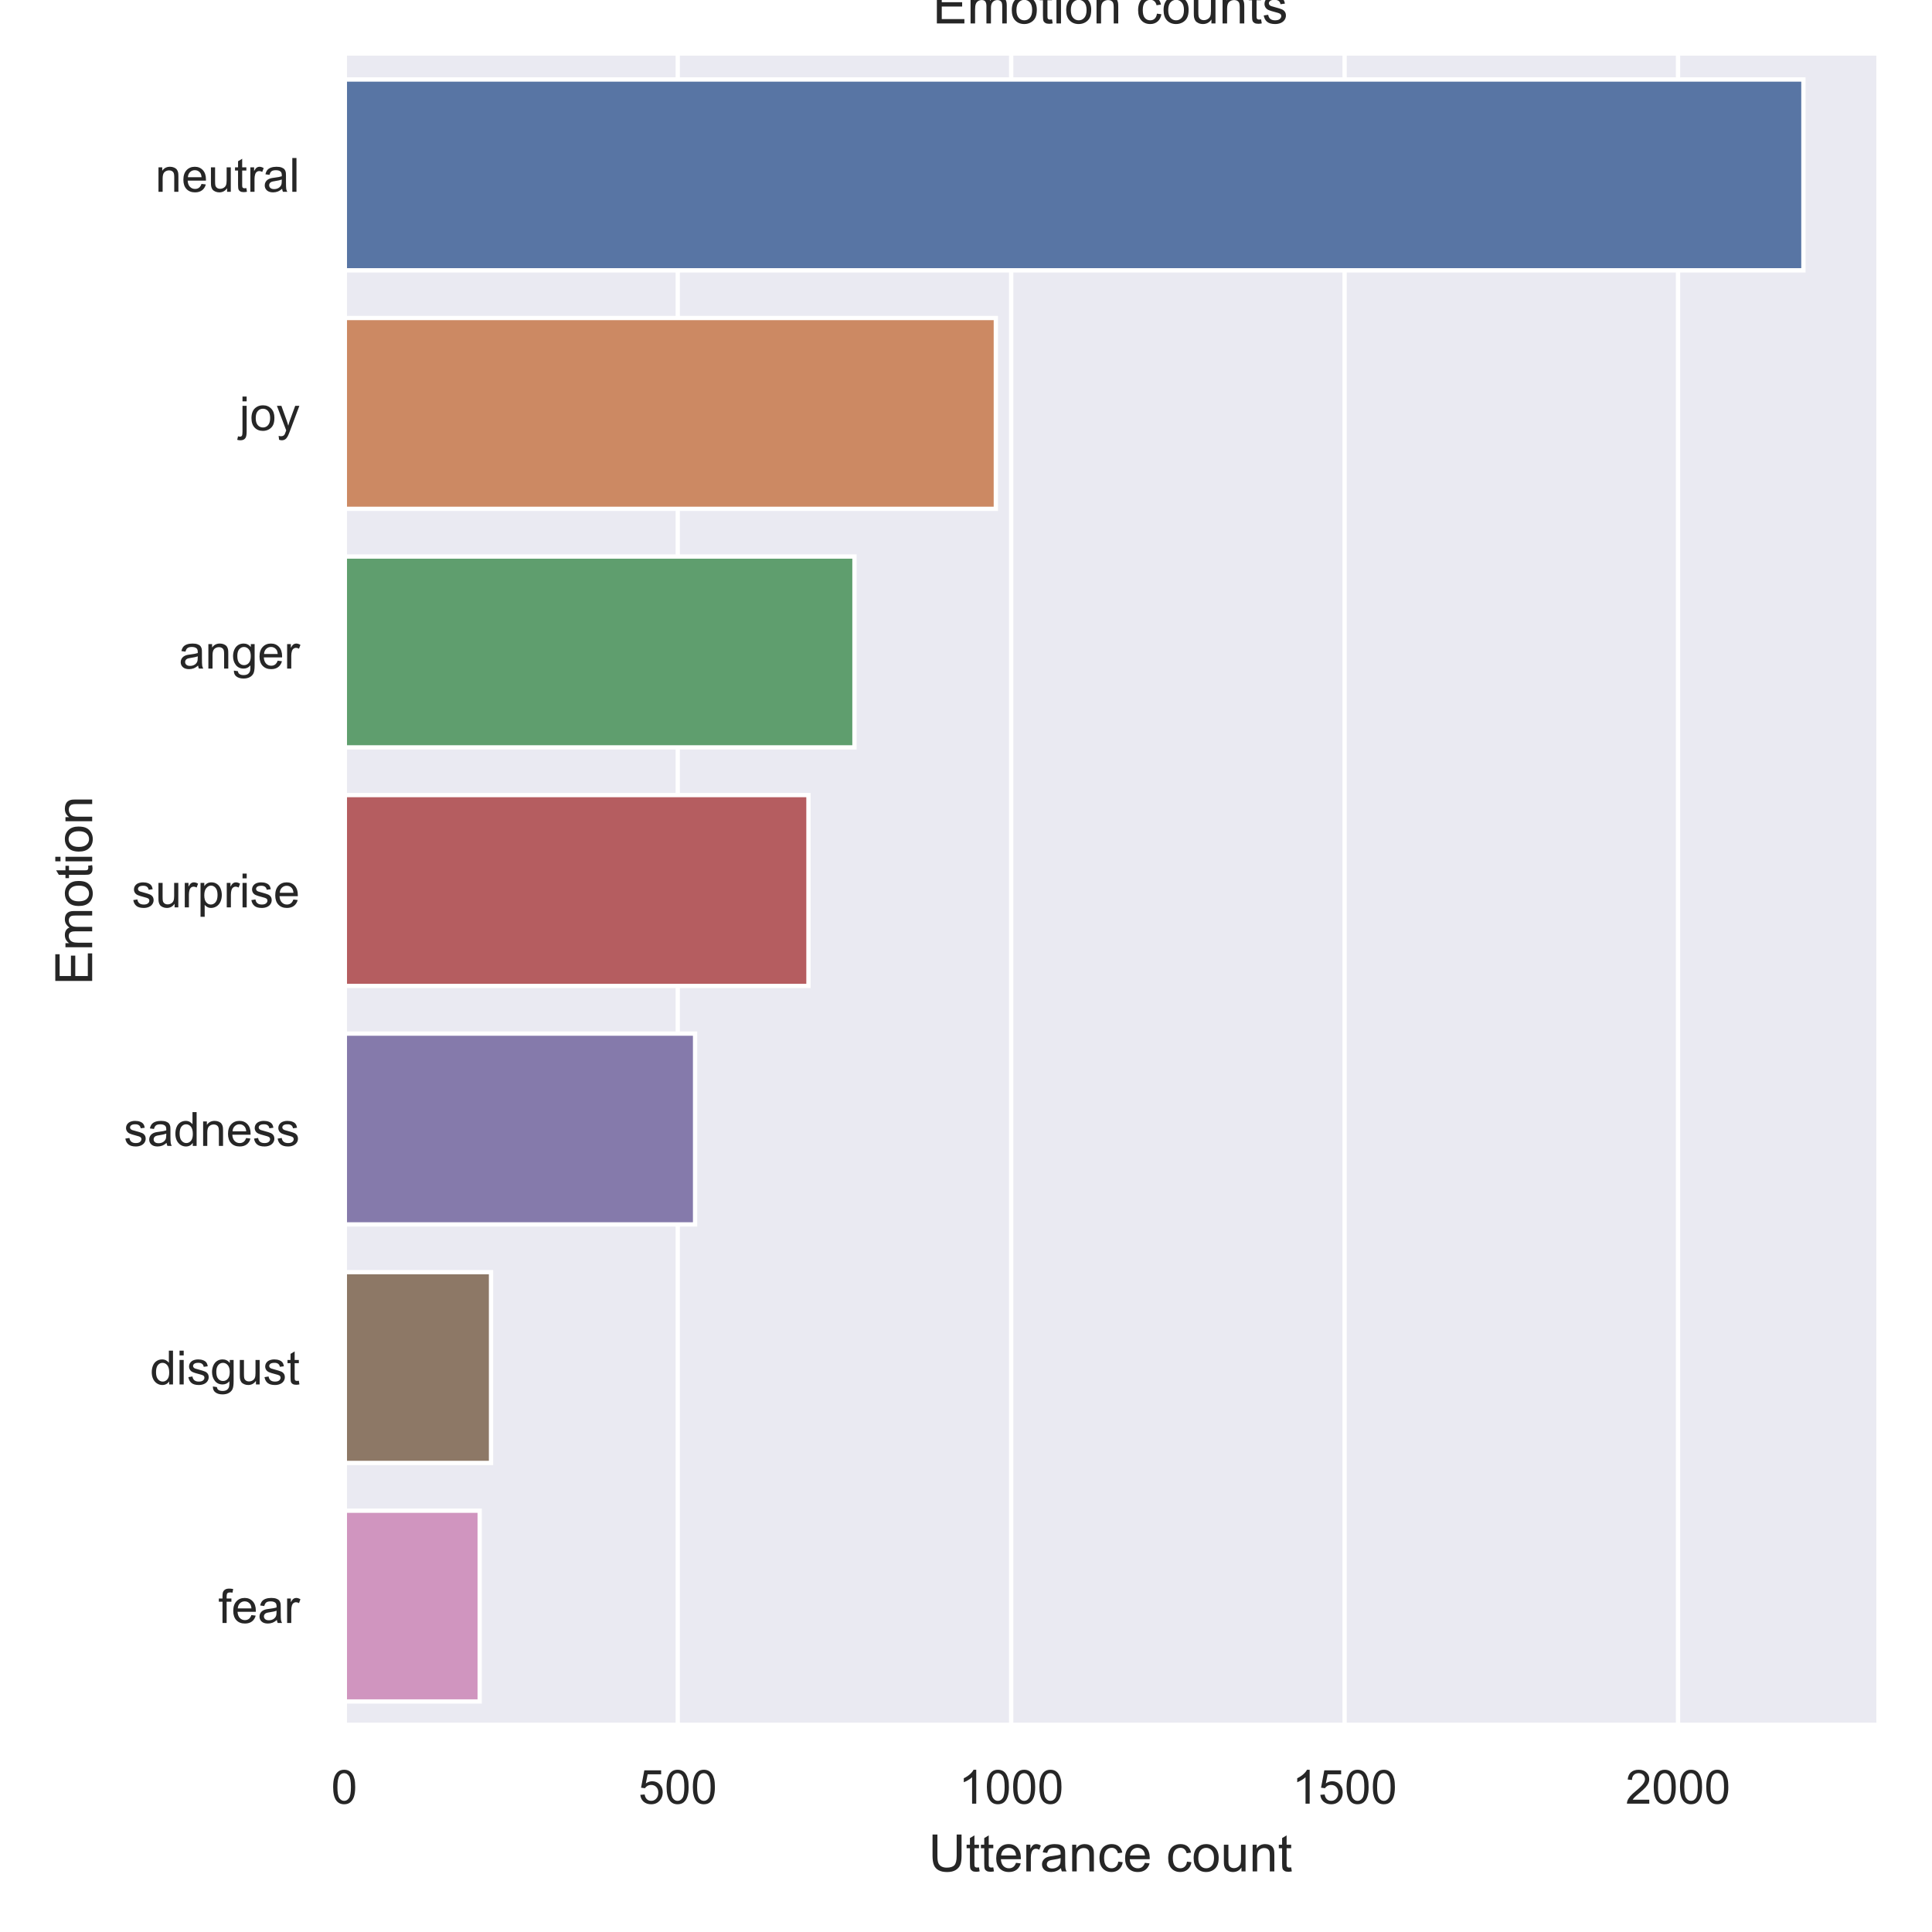
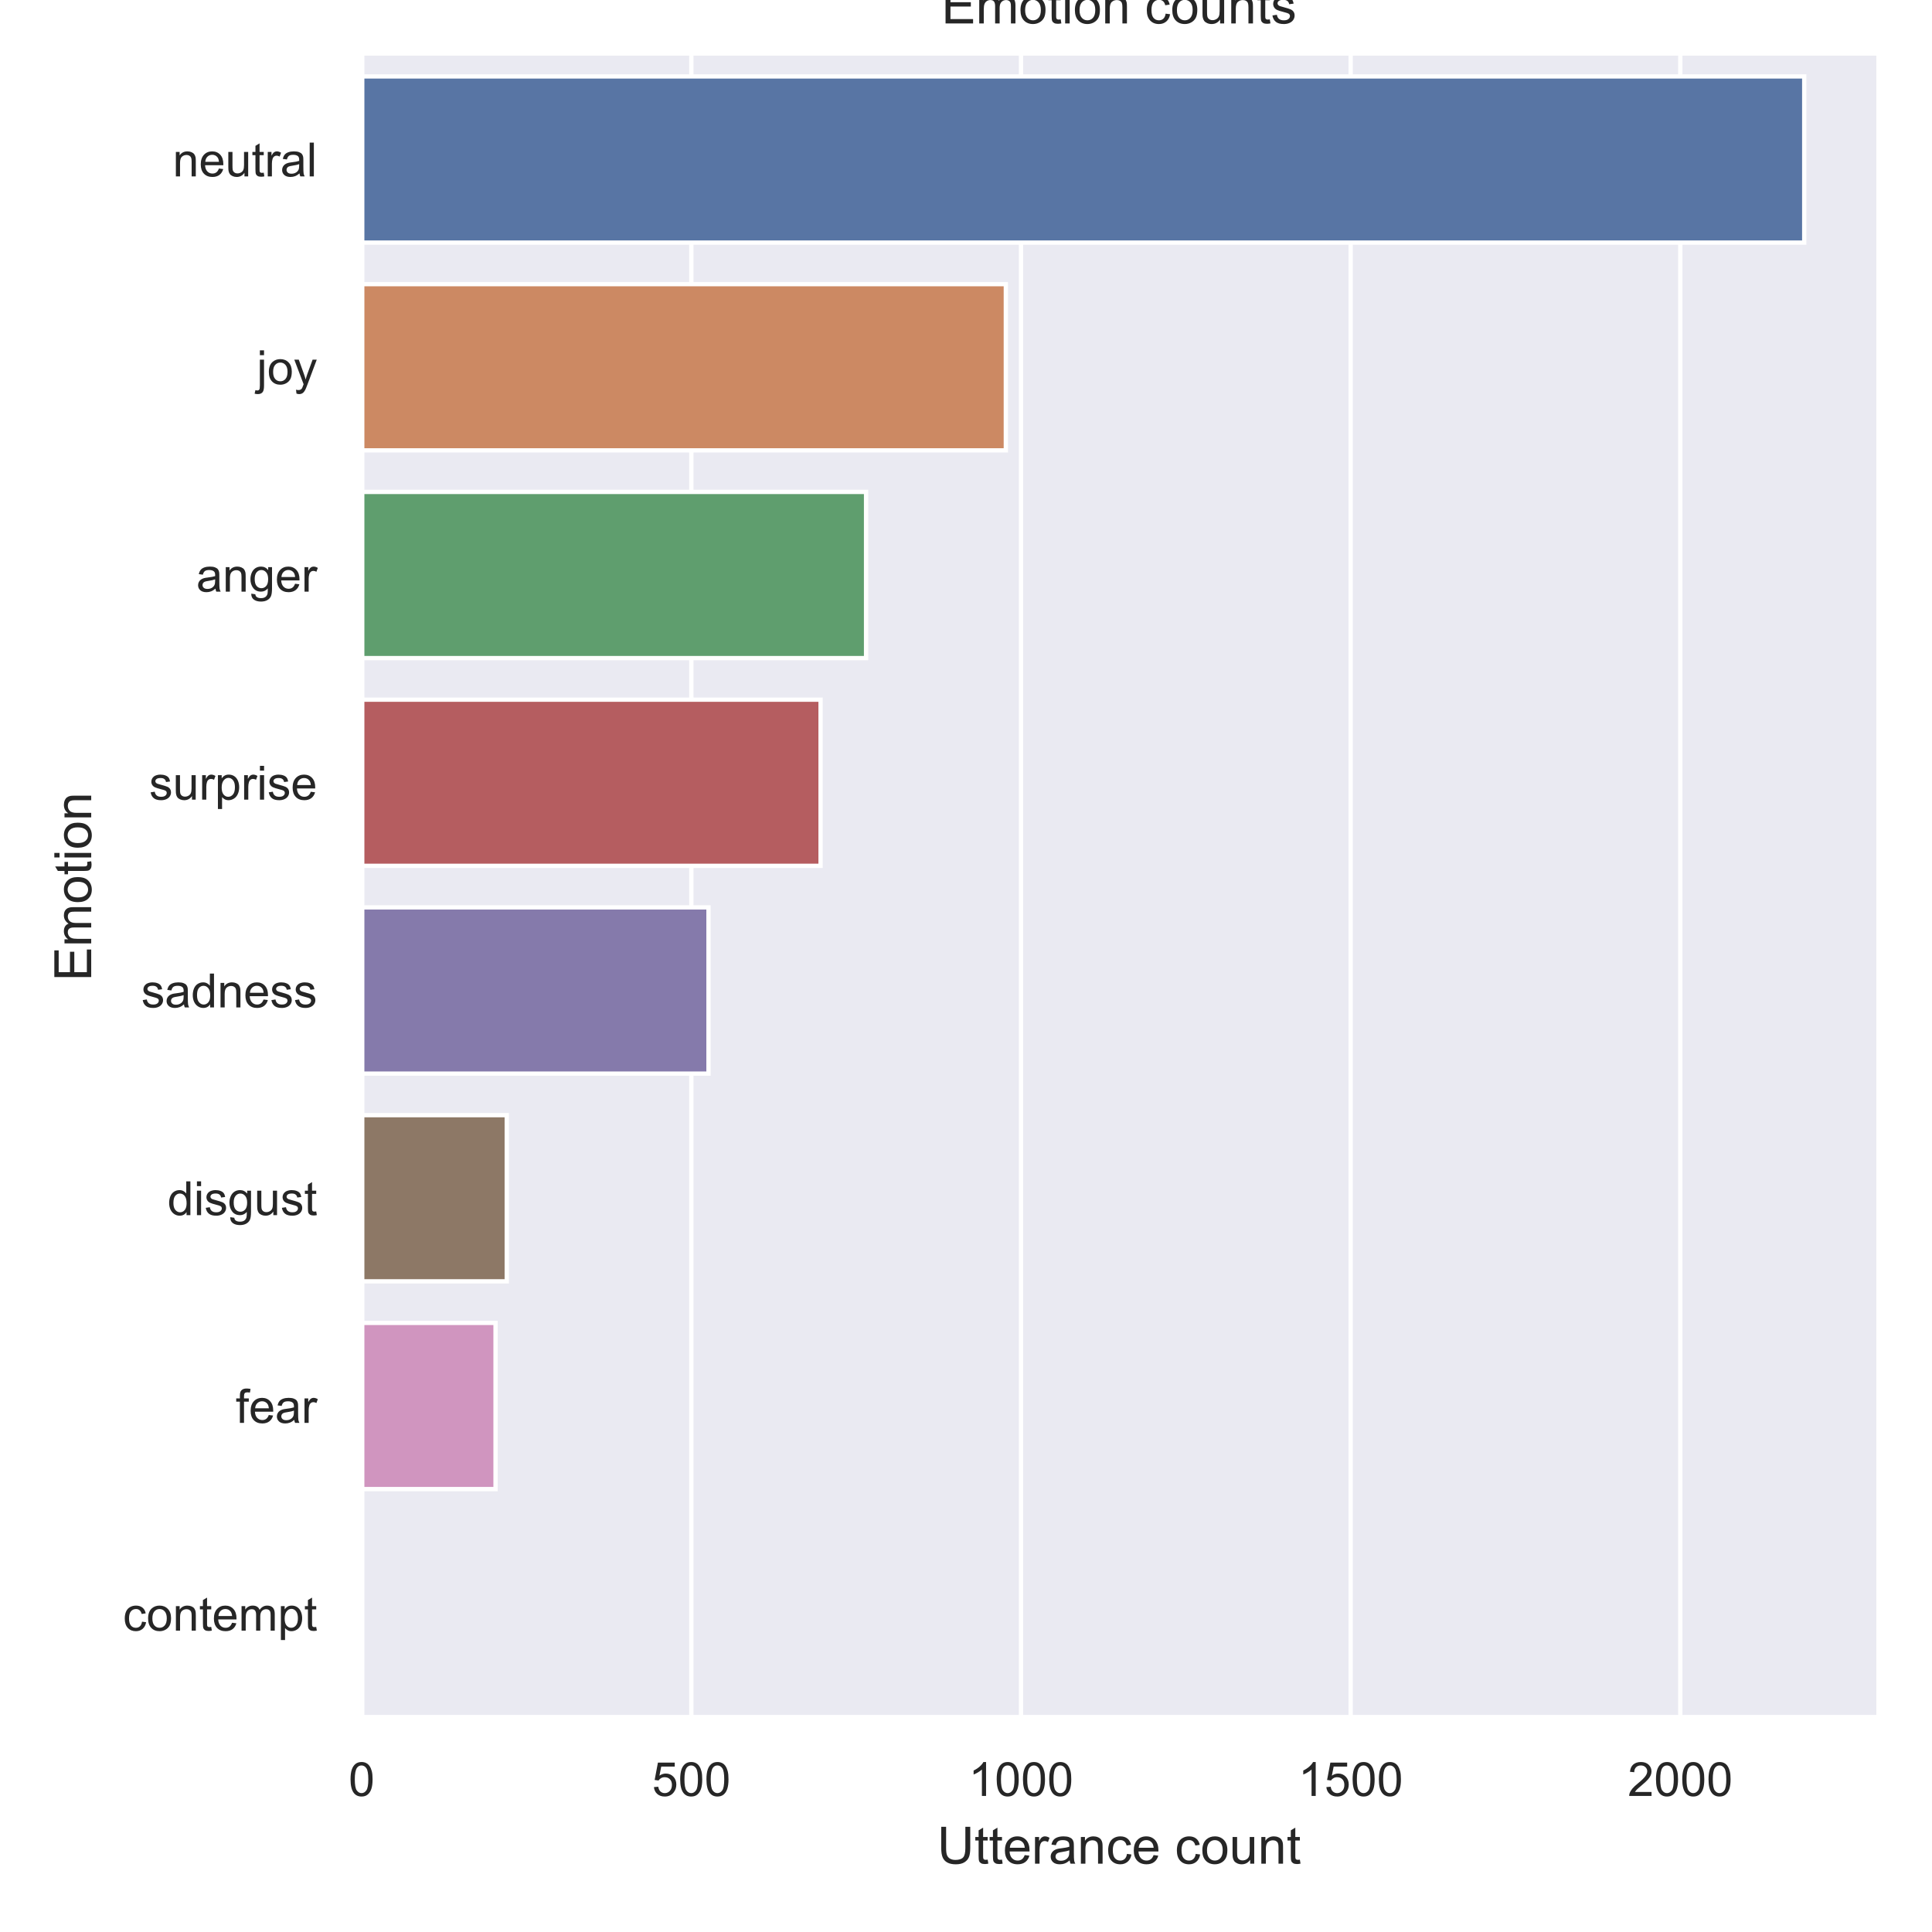
<svg xmlns="http://www.w3.org/2000/svg" xmlns:xlink="http://www.w3.org/1999/xlink" width="360pt" height="360pt" viewBox="0 0 360 360" version="1.1">
  <defs>
    <style type="text/css">*{stroke-linejoin: round; stroke-linecap: butt}</style>
  </defs>
  <g id="figure_1">
    <g id="patch_1">
      <path d="M 0 360  L 360 360  L 360 0  L 0 0  z " style="fill: #ffffff" />
    </g>
    <g id="axes_1">
      <g id="patch_2">
-         <path d="M 64.158 321.492  L 349.632 321.492  L 349.632 10.368  L 64.158 10.368  z " style="fill: #eaeaf2" />
+         <path d="M 67.398 320.052  L 349.632 320.052  L 349.632 10.368  L 67.398 10.368  z " style="fill: #eaeaf2" />
      </g>
      <g id="matplotlib.axis_1">
        <g id="xtick_1">
          <g id="line2d_1">
-             <path d="M 64.158 321.492  L 64.158 10.368  " clip-path="url(#p830f03c364)" style="fill: none; stroke: #ffffff; stroke-width: 0.8; stroke-linecap: round" />
+             <path d="M 67.398 320.052  L 67.398 10.368  " clip-path="url(#p74b99163a5)" style="fill: none; stroke: #ffffff; stroke-width: 0.8; stroke-linecap: round" />
          </g>
          <g id="text_1">
-             <g style="fill: #262626" transform="translate(61.71119 336.0909) scale(0.088 -0.088)">
+             <g style="fill: #262626" transform="translate(64.95119 334.6509) scale(0.088 -0.088)">
              <defs>
                <path id="ArialMT-30" d="M 266 2259  Q 266 3072 433 3567  Q 600 4063 929 4331  Q 1259 4600 1759 4600  Q 2128 4600 2406 4451  Q 2684 4303 2865 4023  Q 3047 3744 3150 3342  Q 3253 2941 3253 2259  Q 3253 1453 3087 958  Q 2922 463 2592 192  Q 2263 -78 1759 -78  Q 1097 -78 719 397  Q 266 969 266 2259  z M 844 2259  Q 844 1131 1108 757  Q 1372 384 1759 384  Q 2147 384 2411 759  Q 2675 1134 2675 2259  Q 2675 3391 2411 3762  Q 2147 4134 1753 4134  Q 1366 4134 1134 3806  Q 844 3388 844 2259  z " transform="scale(0.015625)" />
              </defs>
              <use xlink:href="#ArialMT-30" />
            </g>
          </g>
        </g>
        <g id="xtick_2">
          <g id="line2d_2">
-             <path d="M 126.288 321.492  L 126.288 10.368  " clip-path="url(#p830f03c364)" style="fill: none; stroke: #ffffff; stroke-width: 0.8; stroke-linecap: round" />
+             <path d="M 128.823 320.052  L 128.823 10.368  " clip-path="url(#p74b99163a5)" style="fill: none; stroke: #ffffff; stroke-width: 0.8; stroke-linecap: round" />
          </g>
          <g id="text_2">
-             <g style="fill: #262626" transform="translate(118.9474 336.0909) scale(0.088 -0.088)">
+             <g style="fill: #262626" transform="translate(121.4822 334.6509) scale(0.088 -0.088)">
              <defs>
                <path id="ArialMT-35" d="M 266 1200  L 856 1250  Q 922 819 1161 601  Q 1400 384 1738 384  Q 2144 384 2425 690  Q 2706 997 2706 1503  Q 2706 1984 2436 2262  Q 2166 2541 1728 2541  Q 1456 2541 1237 2417  Q 1019 2294 894 2097  L 366 2166  L 809 4519  L 3088 4519  L 3088 3981  L 1259 3981  L 1013 2750  Q 1425 3038 1878 3038  Q 2478 3038 2890 2622  Q 3303 2206 3303 1553  Q 3303 931 2941 478  Q 2500 -78 1738 -78  Q 1113 -78 717 272  Q 322 622 266 1200  z " transform="scale(0.015625)" />
              </defs>
              <use xlink:href="#ArialMT-35" />
              <use xlink:href="#ArialMT-30" x="55.615" />
              <use xlink:href="#ArialMT-30" x="111.23" />
            </g>
          </g>
        </g>
        <g id="xtick_3">
          <g id="line2d_3">
-             <path d="M 188.418 321.492  L 188.418 10.368  " clip-path="url(#p830f03c364)" style="fill: none; stroke: #ffffff; stroke-width: 0.8; stroke-linecap: round" />
+             <path d="M 190.247 320.052  L 190.247 10.368  " clip-path="url(#p74b99163a5)" style="fill: none; stroke: #ffffff; stroke-width: 0.8; stroke-linecap: round" />
          </g>
          <g id="text_3">
-             <g style="fill: #262626" transform="translate(178.6303 336.0909) scale(0.088 -0.088)">
+             <g style="fill: #262626" transform="translate(180.4601 334.6509) scale(0.088 -0.088)">
              <defs>
                <path id="ArialMT-31" d="M 2384 0  L 1822 0  L 1822 3584  Q 1619 3391 1289 3197  Q 959 3003 697 2906  L 697 3450  Q 1169 3672 1522 3987  Q 1875 4303 2022 4600  L 2384 4600  L 2384 0  z " transform="scale(0.015625)" />
              </defs>
              <use xlink:href="#ArialMT-31" />
              <use xlink:href="#ArialMT-30" x="55.615" />
              <use xlink:href="#ArialMT-30" x="111.23" />
              <use xlink:href="#ArialMT-30" x="166.846" />
            </g>
          </g>
        </g>
        <g id="xtick_4">
          <g id="line2d_4">
-             <path d="M 250.547 321.492  L 250.547 10.368  " clip-path="url(#p830f03c364)" style="fill: none; stroke: #ffffff; stroke-width: 0.8; stroke-linecap: round" />
+             <path d="M 251.672 320.052  L 251.672 10.368  " clip-path="url(#p74b99163a5)" style="fill: none; stroke: #ffffff; stroke-width: 0.8; stroke-linecap: round" />
          </g>
          <g id="text_4">
-             <g style="fill: #262626" transform="translate(240.7601 336.0909) scale(0.088 -0.088)">
+             <g style="fill: #262626" transform="translate(241.8847 334.6509) scale(0.088 -0.088)">
              <use xlink:href="#ArialMT-31" />
              <use xlink:href="#ArialMT-35" x="55.615" />
              <use xlink:href="#ArialMT-30" x="111.23" />
              <use xlink:href="#ArialMT-30" x="166.846" />
            </g>
          </g>
        </g>
        <g id="xtick_5">
          <g id="line2d_5">
-             <path d="M 312.677 321.492  L 312.677 10.368  " clip-path="url(#p830f03c364)" style="fill: none; stroke: #ffffff; stroke-width: 0.8; stroke-linecap: round" />
+             <path d="M 313.097 320.052  L 313.097 10.368  " clip-path="url(#p74b99163a5)" style="fill: none; stroke: #ffffff; stroke-width: 0.8; stroke-linecap: round" />
          </g>
          <g id="text_5">
-             <g style="fill: #262626" transform="translate(302.8899 336.0909) scale(0.088 -0.088)">
+             <g style="fill: #262626" transform="translate(303.3094 334.6509) scale(0.088 -0.088)">
              <defs>
                <path id="ArialMT-32" d="M 3222 541  L 3222 0  L 194 0  Q 188 203 259 391  Q 375 700 629 1000  Q 884 1300 1366 1694  Q 2113 2306 2375 2664  Q 2638 3022 2638 3341  Q 2638 3675 2398 3904  Q 2159 4134 1775 4134  Q 1369 4134 1125 3890  Q 881 3647 878 3216  L 300 3275  Q 359 3922 746 4261  Q 1134 4600 1788 4600  Q 2447 4600 2831 4234  Q 3216 3869 3216 3328  Q 3216 3053 3103 2787  Q 2991 2522 2730 2228  Q 2469 1934 1863 1422  Q 1356 997 1212 845  Q 1069 694 975 541  L 3222 541  z " transform="scale(0.015625)" />
              </defs>
              <use xlink:href="#ArialMT-32" />
              <use xlink:href="#ArialMT-30" x="55.615" />
              <use xlink:href="#ArialMT-30" x="111.23" />
              <use xlink:href="#ArialMT-30" x="166.846" />
            </g>
          </g>
        </g>
        <g id="text_6">
-           <g style="fill: #262626" transform="translate(173.0115 348.7114) scale(0.096 -0.096)">
+           <g style="fill: #262626" transform="translate(174.6315 347.2714) scale(0.096 -0.096)">
            <defs>
              <path id="ArialMT-55" d="M 3500 4581  L 4106 4581  L 4106 1934  Q 4106 1244 3950 837  Q 3794 431 3386 176  Q 2978 -78 2316 -78  Q 1672 -78 1262 144  Q 853 366 678 786  Q 503 1206 503 1934  L 503 4581  L 1109 4581  L 1109 1938  Q 1109 1341 1220 1058  Q 1331 775 1601 622  Q 1872 469 2263 469  Q 2931 469 3215 772  Q 3500 1075 3500 1938  L 3500 4581  z " transform="scale(0.015625)" />
              <path id="ArialMT-74" d="M 1650 503  L 1731 6  Q 1494 -44 1306 -44  Q 1000 -44 831 53  Q 663 150 594 308  Q 525 466 525 972  L 525 2881  L 113 2881  L 113 3319  L 525 3319  L 525 4141  L 1084 4478  L 1084 3319  L 1650 3319  L 1650 2881  L 1084 2881  L 1084 941  Q 1084 700 1114 631  Q 1144 563 1211 522  Q 1278 481 1403 481  Q 1497 481 1650 503  z " transform="scale(0.015625)" />
              <path id="ArialMT-65" d="M 2694 1069  L 3275 997  Q 3138 488 2766 206  Q 2394 -75 1816 -75  Q 1088 -75 661 373  Q 234 822 234 1631  Q 234 2469 665 2931  Q 1097 3394 1784 3394  Q 2450 3394 2872 2941  Q 3294 2488 3294 1666  Q 3294 1616 3291 1516  L 816 1516  Q 847 969 1125 678  Q 1403 388 1819 388  Q 2128 388 2347 550  Q 2566 713 2694 1069  z M 847 1978  L 2700 1978  Q 2663 2397 2488 2606  Q 2219 2931 1791 2931  Q 1403 2931 1139 2672  Q 875 2413 847 1978  z " transform="scale(0.015625)" />
              <path id="ArialMT-72" d="M 416 0  L 416 3319  L 922 3319  L 922 2816  Q 1116 3169 1280 3281  Q 1444 3394 1641 3394  Q 1925 3394 2219 3213  L 2025 2691  Q 1819 2813 1613 2813  Q 1428 2813 1281 2702  Q 1134 2591 1072 2394  Q 978 2094 978 1738  L 978 0  L 416 0  z " transform="scale(0.015625)" />
              <path id="ArialMT-61" d="M 2588 409  Q 2275 144 1986 34  Q 1697 -75 1366 -75  Q 819 -75 525 192  Q 231 459 231 875  Q 231 1119 342 1320  Q 453 1522 633 1644  Q 813 1766 1038 1828  Q 1203 1872 1538 1913  Q 2219 1994 2541 2106  Q 2544 2222 2544 2253  Q 2544 2597 2384 2738  Q 2169 2928 1744 2928  Q 1347 2928 1158 2789  Q 969 2650 878 2297  L 328 2372  Q 403 2725 575 2942  Q 747 3159 1072 3276  Q 1397 3394 1825 3394  Q 2250 3394 2515 3294  Q 2781 3194 2906 3042  Q 3031 2891 3081 2659  Q 3109 2516 3109 2141  L 3109 1391  Q 3109 606 3145 398  Q 3181 191 3288 0  L 2700 0  Q 2613 175 2588 409  z M 2541 1666  Q 2234 1541 1622 1453  Q 1275 1403 1131 1340  Q 988 1278 909 1158  Q 831 1038 831 891  Q 831 666 1001 516  Q 1172 366 1500 366  Q 1825 366 2078 508  Q 2331 650 2450 897  Q 2541 1088 2541 1459  L 2541 1666  z " transform="scale(0.015625)" />
              <path id="ArialMT-6e" d="M 422 0  L 422 3319  L 928 3319  L 928 2847  Q 1294 3394 1984 3394  Q 2284 3394 2536 3286  Q 2788 3178 2913 3003  Q 3038 2828 3088 2588  Q 3119 2431 3119 2041  L 3119 0  L 2556 0  L 2556 2019  Q 2556 2363 2490 2533  Q 2425 2703 2258 2804  Q 2091 2906 1866 2906  Q 1506 2906 1245 2678  Q 984 2450 984 1813  L 984 0  L 422 0  z " transform="scale(0.015625)" />
              <path id="ArialMT-63" d="M 2588 1216  L 3141 1144  Q 3050 572 2676 248  Q 2303 -75 1759 -75  Q 1078 -75 664 370  Q 250 816 250 1647  Q 250 2184 428 2587  Q 606 2991 970 3192  Q 1334 3394 1763 3394  Q 2303 3394 2647 3120  Q 2991 2847 3088 2344  L 2541 2259  Q 2463 2594 2264 2762  Q 2066 2931 1784 2931  Q 1359 2931 1093 2626  Q 828 2322 828 1663  Q 828 994 1084 691  Q 1341 388 1753 388  Q 2084 388 2306 591  Q 2528 794 2588 1216  z " transform="scale(0.015625)" />
              <path id="ArialMT-20" transform="scale(0.015625)" />
              <path id="ArialMT-6f" d="M 213 1659  Q 213 2581 725 3025  Q 1153 3394 1769 3394  Q 2453 3394 2887 2945  Q 3322 2497 3322 1706  Q 3322 1066 3130 698  Q 2938 331 2570 128  Q 2203 -75 1769 -75  Q 1072 -75 642 372  Q 213 819 213 1659  z M 791 1659  Q 791 1022 1069 705  Q 1347 388 1769 388  Q 2188 388 2466 706  Q 2744 1025 2744 1678  Q 2744 2294 2464 2611  Q 2184 2928 1769 2928  Q 1347 2928 1069 2612  Q 791 2297 791 1659  z " transform="scale(0.015625)" />
              <path id="ArialMT-75" d="M 2597 0  L 2597 488  Q 2209 -75 1544 -75  Q 1250 -75 995 37  Q 741 150 617 320  Q 494 491 444 738  Q 409 903 409 1263  L 409 3319  L 972 3319  L 972 1478  Q 972 1038 1006 884  Q 1059 663 1231 536  Q 1403 409 1656 409  Q 1909 409 2131 539  Q 2353 669 2445 892  Q 2538 1116 2538 1541  L 2538 3319  L 3100 3319  L 3100 0  L 2597 0  z " transform="scale(0.015625)" />
            </defs>
            <use xlink:href="#ArialMT-55" />
            <use xlink:href="#ArialMT-74" x="72.217" />
            <use xlink:href="#ArialMT-74" x="100" />
            <use xlink:href="#ArialMT-65" x="127.783" />
            <use xlink:href="#ArialMT-72" x="183.398" />
            <use xlink:href="#ArialMT-61" x="216.699" />
            <use xlink:href="#ArialMT-6e" x="272.314" />
            <use xlink:href="#ArialMT-63" x="327.93" />
            <use xlink:href="#ArialMT-65" x="377.93" />
            <use xlink:href="#ArialMT-20" x="433.545" />
            <use xlink:href="#ArialMT-63" x="461.328" />
            <use xlink:href="#ArialMT-6f" x="511.328" />
            <use xlink:href="#ArialMT-75" x="566.943" />
            <use xlink:href="#ArialMT-6e" x="622.559" />
            <use xlink:href="#ArialMT-74" x="678.174" />
          </g>
        </g>
      </g>
      <g id="matplotlib.axis_2">
        <g id="ytick_1">
          <g id="text_7">
-             <g style="fill: #262626" transform="translate(28.95338 35.74058) scale(0.088 -0.088)">
+             <g style="fill: #262626" transform="translate(32.19338 32.87269) scale(0.088 -0.088)">
              <defs>
                <path id="ArialMT-6c" d="M 409 0  L 409 4581  L 972 4581  L 972 0  L 409 0  z " transform="scale(0.015625)" />
              </defs>
              <use xlink:href="#ArialMT-6e" />
              <use xlink:href="#ArialMT-65" x="55.615" />
              <use xlink:href="#ArialMT-75" x="111.23" />
              <use xlink:href="#ArialMT-74" x="166.846" />
              <use xlink:href="#ArialMT-72" x="194.629" />
              <use xlink:href="#ArialMT-61" x="227.93" />
              <use xlink:href="#ArialMT-6c" x="283.545" />
            </g>
          </g>
        </g>
        <g id="ytick_2">
          <g id="text_8">
-             <g style="fill: #262626" transform="translate(44.60912 80.18687) scale(0.088 -0.088)">
+             <g style="fill: #262626" transform="translate(47.84913 71.58319) scale(0.088 -0.088)">
              <defs>
                <path id="ArialMT-6a" d="M 419 3928  L 419 4581  L 981 4581  L 981 3928  L 419 3928  z M -294 -1288  L -188 -809  Q -19 -853 78 -853  Q 250 -853 334 -739  Q 419 -625 419 -169  L 419 3319  L 981 3319  L 981 -181  Q 981 -794 822 -1034  Q 619 -1347 147 -1347  Q -81 -1347 -294 -1288  z " transform="scale(0.015625)" />
                <path id="ArialMT-79" d="M 397 -1278  L 334 -750  Q 519 -800 656 -800  Q 844 -800 956 -737  Q 1069 -675 1141 -563  Q 1194 -478 1313 -144  Q 1328 -97 1363 -6  L 103 3319  L 709 3319  L 1400 1397  Q 1534 1031 1641 628  Q 1738 1016 1872 1384  L 2581 3319  L 3144 3319  L 1881 -56  Q 1678 -603 1566 -809  Q 1416 -1088 1222 -1217  Q 1028 -1347 759 -1347  Q 597 -1347 397 -1278  z " transform="scale(0.015625)" />
              </defs>
              <use xlink:href="#ArialMT-6a" />
              <use xlink:href="#ArialMT-6f" x="22.217" />
              <use xlink:href="#ArialMT-79" x="77.832" />
            </g>
          </g>
        </g>
        <g id="ytick_3">
          <g id="text_9">
-             <g style="fill: #262626" transform="translate(33.35337 124.5816) scale(0.088 -0.088)">
+             <g style="fill: #262626" transform="translate(36.59338 110.2421) scale(0.088 -0.088)">
              <defs>
                <path id="ArialMT-67" d="M 319 -275  L 866 -356  Q 900 -609 1056 -725  Q 1266 -881 1628 -881  Q 2019 -881 2231 -725  Q 2444 -569 2519 -288  Q 2563 -116 2559 434  Q 2191 0 1641 0  Q 956 0 581 494  Q 206 988 206 1678  Q 206 2153 378 2554  Q 550 2956 876 3175  Q 1203 3394 1644 3394  Q 2231 3394 2613 2919  L 2613 3319  L 3131 3319  L 3131 450  Q 3131 -325 2973 -648  Q 2816 -972 2473 -1159  Q 2131 -1347 1631 -1347  Q 1038 -1347 672 -1080  Q 306 -813 319 -275  z M 784 1719  Q 784 1066 1043 766  Q 1303 466 1694 466  Q 2081 466 2343 764  Q 2606 1063 2606 1700  Q 2606 2309 2336 2618  Q 2066 2928 1684 2928  Q 1309 2928 1046 2623  Q 784 2319 784 1719  z " transform="scale(0.015625)" />
              </defs>
              <use xlink:href="#ArialMT-61" />
              <use xlink:href="#ArialMT-6e" x="55.615" />
              <use xlink:href="#ArialMT-67" x="111.23" />
              <use xlink:href="#ArialMT-65" x="166.846" />
              <use xlink:href="#ArialMT-72" x="222.461" />
            </g>
          </g>
        </g>
        <g id="ytick_4">
          <g id="text_10">
-             <g style="fill: #262626" transform="translate(24.56162 169.0794) scale(0.088 -0.088)">
+             <g style="fill: #262626" transform="translate(27.80163 149.0042) scale(0.088 -0.088)">
              <defs>
                <path id="ArialMT-73" d="M 197 991  L 753 1078  Q 800 744 1014 566  Q 1228 388 1613 388  Q 2000 388 2187 545  Q 2375 703 2375 916  Q 2375 1106 2209 1216  Q 2094 1291 1634 1406  Q 1016 1563 777 1677  Q 538 1791 414 1992  Q 291 2194 291 2438  Q 291 2659 392 2848  Q 494 3038 669 3163  Q 800 3259 1026 3326  Q 1253 3394 1513 3394  Q 1903 3394 2198 3281  Q 2494 3169 2634 2976  Q 2775 2784 2828 2463  L 2278 2388  Q 2241 2644 2061 2787  Q 1881 2931 1553 2931  Q 1166 2931 1000 2803  Q 834 2675 834 2503  Q 834 2394 903 2306  Q 972 2216 1119 2156  Q 1203 2125 1616 2013  Q 2213 1853 2448 1751  Q 2684 1650 2818 1456  Q 2953 1263 2953 975  Q 2953 694 2789 445  Q 2625 197 2315 61  Q 2006 -75 1616 -75  Q 969 -75 630 194  Q 291 463 197 991  z " transform="scale(0.015625)" />
                <path id="ArialMT-70" d="M 422 -1272  L 422 3319  L 934 3319  L 934 2888  Q 1116 3141 1344 3267  Q 1572 3394 1897 3394  Q 2322 3394 2647 3175  Q 2972 2956 3137 2557  Q 3303 2159 3303 1684  Q 3303 1175 3120 767  Q 2938 359 2589 142  Q 2241 -75 1856 -75  Q 1575 -75 1351 44  Q 1128 163 984 344  L 984 -1272  L 422 -1272  z M 931 1641  Q 931 1000 1190 694  Q 1450 388 1819 388  Q 2194 388 2461 705  Q 2728 1022 2728 1688  Q 2728 2322 2467 2637  Q 2206 2953 1844 2953  Q 1484 2953 1207 2617  Q 931 2281 931 1641  z " transform="scale(0.015625)" />
                <path id="ArialMT-69" d="M 425 3934  L 425 4581  L 988 4581  L 988 3934  L 425 3934  z M 425 0  L 425 3319  L 988 3319  L 988 0  L 425 0  z " transform="scale(0.015625)" />
              </defs>
              <use xlink:href="#ArialMT-73" />
              <use xlink:href="#ArialMT-75" x="50" />
              <use xlink:href="#ArialMT-72" x="105.615" />
              <use xlink:href="#ArialMT-70" x="138.916" />
              <use xlink:href="#ArialMT-72" x="194.531" />
              <use xlink:href="#ArialMT-69" x="227.832" />
              <use xlink:href="#ArialMT-73" x="250.049" />
              <use xlink:href="#ArialMT-65" x="300.049" />
            </g>
          </g>
        </g>
        <g id="ytick_5">
          <g id="text_11">
-             <g style="fill: #262626" transform="translate(23.0835 213.5257) scale(0.088 -0.088)">
+             <g style="fill: #262626" transform="translate(26.3235 187.7147) scale(0.088 -0.088)">
              <defs>
                <path id="ArialMT-64" d="M 2575 0  L 2575 419  Q 2259 -75 1647 -75  Q 1250 -75 917 144  Q 584 363 401 755  Q 219 1147 219 1656  Q 219 2153 384 2558  Q 550 2963 881 3178  Q 1213 3394 1622 3394  Q 1922 3394 2156 3267  Q 2391 3141 2538 2938  L 2538 4581  L 3097 4581  L 3097 0  L 2575 0  z M 797 1656  Q 797 1019 1065 703  Q 1334 388 1700 388  Q 2069 388 2326 689  Q 2584 991 2584 1609  Q 2584 2291 2321 2609  Q 2059 2928 1675 2928  Q 1300 2928 1048 2622  Q 797 2316 797 1656  z " transform="scale(0.015625)" />
              </defs>
              <use xlink:href="#ArialMT-73" />
              <use xlink:href="#ArialMT-61" x="50" />
              <use xlink:href="#ArialMT-64" x="105.615" />
              <use xlink:href="#ArialMT-6e" x="161.23" />
              <use xlink:href="#ArialMT-65" x="216.846" />
              <use xlink:href="#ArialMT-73" x="272.461" />
              <use xlink:href="#ArialMT-73" x="322.461" />
            </g>
          </g>
        </g>
        <g id="ytick_6">
          <g id="text_12">
-             <g style="fill: #262626" transform="translate(27.97713 257.972) scale(0.088 -0.088)">
+             <g style="fill: #262626" transform="translate(31.21712 226.4252) scale(0.088 -0.088)">
              <use xlink:href="#ArialMT-64" />
              <use xlink:href="#ArialMT-69" x="55.615" />
              <use xlink:href="#ArialMT-73" x="77.832" />
              <use xlink:href="#ArialMT-67" x="127.832" />
              <use xlink:href="#ArialMT-75" x="183.447" />
              <use xlink:href="#ArialMT-73" x="239.062" />
              <use xlink:href="#ArialMT-74" x="289.062" />
            </g>
          </g>
        </g>
        <g id="ytick_7">
          <g id="text_13">
-             <g style="fill: #262626" transform="translate(40.69588 302.4183) scale(0.088 -0.088)">
+             <g style="fill: #262626" transform="translate(43.93588 265.1357) scale(0.088 -0.088)">
              <defs>
                <path id="ArialMT-66" d="M 556 0  L 556 2881  L 59 2881  L 59 3319  L 556 3319  L 556 3672  Q 556 4006 616 4169  Q 697 4388 901 4523  Q 1106 4659 1475 4659  Q 1713 4659 2000 4603  L 1916 4113  Q 1741 4144 1584 4144  Q 1328 4144 1222 4034  Q 1116 3925 1116 3625  L 1116 3319  L 1763 3319  L 1763 2881  L 1116 2881  L 1116 0  L 556 0  z " transform="scale(0.015625)" />
              </defs>
              <use xlink:href="#ArialMT-66" />
              <use xlink:href="#ArialMT-65" x="27.783" />
              <use xlink:href="#ArialMT-61" x="83.398" />
              <use xlink:href="#ArialMT-72" x="139.014" />
            </g>
          </g>
        </g>
-         <g id="text_14">
-           <g style="fill: #262626" transform="translate(17.1755 183.5377) rotate(-90) scale(0.096 -0.096)">
+         <g id="ytick_8">
+           <g id="text_14">
+             <g style="fill: #262626" transform="translate(22.90387 303.8462) scale(0.088 -0.088)">
+               <defs>
+                 <path id="ArialMT-6d" d="M 422 0  L 422 3319  L 925 3319  L 925 2853  Q 1081 3097 1340 3245  Q 1600 3394 1931 3394  Q 2300 3394 2536 3241  Q 2772 3088 2869 2813  Q 3263 3394 3894 3394  Q 4388 3394 4653 3120  Q 4919 2847 4919 2278  L 4919 0  L 4359 0  L 4359 2091  Q 4359 2428 4304 2576  Q 4250 2725 4106 2815  Q 3963 2906 3769 2906  Q 3419 2906 3187 2673  Q 2956 2441 2956 1928  L 2956 0  L 2394 0  L 2394 2156  Q 2394 2531 2256 2718  Q 2119 2906 1806 2906  Q 1569 2906 1367 2781  Q 1166 2656 1075 2415  Q 984 2175 984 1722  L 984 0  L 422 0  z " transform="scale(0.015625)" />
+               </defs>
+               <use xlink:href="#ArialMT-63" />
+               <use xlink:href="#ArialMT-6f" x="50" />
+               <use xlink:href="#ArialMT-6e" x="105.615" />
+               <use xlink:href="#ArialMT-74" x="161.23" />
+               <use xlink:href="#ArialMT-65" x="189.014" />
+               <use xlink:href="#ArialMT-6d" x="244.629" />
+               <use xlink:href="#ArialMT-70" x="327.93" />
+               <use xlink:href="#ArialMT-74" x="383.545" />
+             </g>
+           </g>
+         </g>
+         <g id="text_15">
+           <g style="fill: #262626" transform="translate(16.99588 182.8177) rotate(-90) scale(0.096 -0.096)">
            <defs>
              <path id="ArialMT-45" d="M 506 0  L 506 4581  L 3819 4581  L 3819 4041  L 1113 4041  L 1113 2638  L 3647 2638  L 3647 2100  L 1113 2100  L 1113 541  L 3925 541  L 3925 0  L 506 0  z " transform="scale(0.015625)" />
-               <path id="ArialMT-6d" d="M 422 0  L 422 3319  L 925 3319  L 925 2853  Q 1081 3097 1340 3245  Q 1600 3394 1931 3394  Q 2300 3394 2536 3241  Q 2772 3088 2869 2813  Q 3263 3394 3894 3394  Q 4388 3394 4653 3120  Q 4919 2847 4919 2278  L 4919 0  L 4359 0  L 4359 2091  Q 4359 2428 4304 2576  Q 4250 2725 4106 2815  Q 3963 2906 3769 2906  Q 3419 2906 3187 2673  Q 2956 2441 2956 1928  L 2956 0  L 2394 0  L 2394 2156  Q 2394 2531 2256 2718  Q 2119 2906 1806 2906  Q 1569 2906 1367 2781  Q 1166 2656 1075 2415  Q 984 2175 984 1722  L 984 0  L 422 0  z " transform="scale(0.015625)" />
            </defs>
            <use xlink:href="#ArialMT-45" />
            <use xlink:href="#ArialMT-6d" x="66.699" />
            <use xlink:href="#ArialMT-6f" x="150" />
            <use xlink:href="#ArialMT-74" x="205.615" />
            <use xlink:href="#ArialMT-69" x="233.398" />
            <use xlink:href="#ArialMT-6f" x="255.615" />
            <use xlink:href="#ArialMT-6e" x="311.23" />
          </g>
        </g>
      </g>
      <g id="patch_3">
-         <path d="M 64.158 14.813  L 336.038 14.813  L 336.038 50.37  L 64.158 50.37  z " clip-path="url(#p830f03c364)" style="fill: #5875a4; stroke: #ffffff; stroke-width: 0.8; stroke-linejoin: miter" />
+         <path d="M 67.398 14.239  L 336.192 14.239  L 336.192 45.207  L 67.398 45.207  z " clip-path="url(#p74b99163a5)" style="fill: #5875a4; stroke: #ffffff; stroke-width: 0.8; stroke-linejoin: miter" />
      </g>
      <g id="patch_4">
-         <path d="M 64.158 59.259  L 185.56 59.259  L 185.56 94.816  L 64.158 94.816  z " clip-path="url(#p830f03c364)" style="fill: #cc8963; stroke: #ffffff; stroke-width: 0.8; stroke-linejoin: miter" />
+         <path d="M 67.398 52.95  L 187.422 52.95  L 187.422 83.918  L 67.398 83.918  z " clip-path="url(#p74b99163a5)" style="fill: #cc8963; stroke: #ffffff; stroke-width: 0.8; stroke-linejoin: miter" />
      </g>
      <g id="patch_5">
-         <path d="M 64.158 103.705  L 159.217 103.705  L 159.217 139.262  L 64.158 139.262  z " clip-path="url(#p830f03c364)" style="fill: #5f9e6e; stroke: #ffffff; stroke-width: 0.8; stroke-linejoin: miter" />
+         <path d="M 67.398 91.66  L 161.378 91.66  L 161.378 122.628  L 67.398 122.628  z " clip-path="url(#p74b99163a5)" style="fill: #5f9e6e; stroke: #ffffff; stroke-width: 0.8; stroke-linejoin: miter" />
      </g>
      <g id="patch_6">
-         <path d="M 64.158 148.151  L 150.643 148.151  L 150.643 183.709  L 64.158 183.709  z " clip-path="url(#p830f03c364)" style="fill: #b55d60; stroke: #ffffff; stroke-width: 0.8; stroke-linejoin: miter" />
+         <path d="M 67.398 130.371  L 152.901 130.371  L 152.901 161.339  L 67.398 161.339  z " clip-path="url(#p74b99163a5)" style="fill: #b55d60; stroke: #ffffff; stroke-width: 0.8; stroke-linejoin: miter" />
      </g>
      <g id="patch_7">
-         <path d="M 64.158 192.598  L 129.519 192.598  L 129.519 228.155  L 64.158 228.155  z " clip-path="url(#p830f03c364)" style="fill: #857aab; stroke: #ffffff; stroke-width: 0.8; stroke-linejoin: miter" />
+         <path d="M 67.398 169.081  L 132.017 169.081  L 132.017 200.049  L 67.398 200.049  z " clip-path="url(#p74b99163a5)" style="fill: #857aab; stroke: #ffffff; stroke-width: 0.8; stroke-linejoin: miter" />
      </g>
      <g id="patch_8">
-         <path d="M 64.158 237.044  L 91.495 237.044  L 91.495 272.601  L 64.158 272.601  z " clip-path="url(#p830f03c364)" style="fill: #8d7866; stroke: #ffffff; stroke-width: 0.8; stroke-linejoin: miter" />
+         <path d="M 67.398 207.792  L 94.425 207.792  L 94.425 238.76  L 67.398 238.76  z " clip-path="url(#p74b99163a5)" style="fill: #8d7866; stroke: #ffffff; stroke-width: 0.8; stroke-linejoin: miter" />
      </g>
      <g id="patch_9">
-         <path d="M 64.158 281.49  L 89.383 281.49  L 89.383 317.047  L 64.158 317.047  z " clip-path="url(#p830f03c364)" style="fill: #d095bf; stroke: #ffffff; stroke-width: 0.8; stroke-linejoin: miter" />
+         <path d="M 67.398 246.502  L 92.336 246.502  L 92.336 277.47  L 67.398 277.47  z " clip-path="url(#p74b99163a5)" style="fill: #d095bf; stroke: #ffffff; stroke-width: 0.8; stroke-linejoin: miter" />
+       </g>
+       <g id="patch_10">
+         <path d="M 67.398 285.213  L 67.398 285.213  L 67.398 316.181  L 67.398 316.181  z " clip-path="url(#p74b99163a5)" style="fill: #8c8c8c; stroke: #ffffff; stroke-width: 0.8; stroke-linejoin: miter" />
      </g>
      <g id="line2d_6">
-         <path clip-path="url(#p830f03c364)" style="fill: none; stroke: #424242; stroke-width: 2.16; stroke-linecap: round" />
+         <path clip-path="url(#p74b99163a5)" style="fill: none; stroke: #424242; stroke-width: 2.16; stroke-linecap: round" />
      </g>
      <g id="line2d_7">
-         <path clip-path="url(#p830f03c364)" style="fill: none; stroke: #424242; stroke-width: 2.16; stroke-linecap: round" />
+         <path clip-path="url(#p74b99163a5)" style="fill: none; stroke: #424242; stroke-width: 2.16; stroke-linecap: round" />
      </g>
      <g id="line2d_8">
-         <path clip-path="url(#p830f03c364)" style="fill: none; stroke: #424242; stroke-width: 2.16; stroke-linecap: round" />
+         <path clip-path="url(#p74b99163a5)" style="fill: none; stroke: #424242; stroke-width: 2.16; stroke-linecap: round" />
      </g>
      <g id="line2d_9">
-         <path clip-path="url(#p830f03c364)" style="fill: none; stroke: #424242; stroke-width: 2.16; stroke-linecap: round" />
+         <path clip-path="url(#p74b99163a5)" style="fill: none; stroke: #424242; stroke-width: 2.16; stroke-linecap: round" />
      </g>
      <g id="line2d_10">
-         <path clip-path="url(#p830f03c364)" style="fill: none; stroke: #424242; stroke-width: 2.16; stroke-linecap: round" />
+         <path clip-path="url(#p74b99163a5)" style="fill: none; stroke: #424242; stroke-width: 2.16; stroke-linecap: round" />
      </g>
      <g id="line2d_11">
-         <path clip-path="url(#p830f03c364)" style="fill: none; stroke: #424242; stroke-width: 2.16; stroke-linecap: round" />
+         <path clip-path="url(#p74b99163a5)" style="fill: none; stroke: #424242; stroke-width: 2.16; stroke-linecap: round" />
      </g>
      <g id="line2d_12">
-         <path clip-path="url(#p830f03c364)" style="fill: none; stroke: #424242; stroke-width: 2.16; stroke-linecap: round" />
-       </g>
-       <g id="patch_10">
-         <path d="M 64.158 321.492  L 64.158 10.368  " style="fill: none; stroke: #ffffff; stroke-linejoin: miter; stroke-linecap: square" />
+         <path clip-path="url(#p74b99163a5)" style="fill: none; stroke: #424242; stroke-width: 2.16; stroke-linecap: round" />
+       </g>
+       <g id="line2d_13">
+         <path clip-path="url(#p74b99163a5)" style="fill: none; stroke: #424242; stroke-width: 2.16; stroke-linecap: round" />
      </g>
      <g id="patch_11">
-         <path d="M 64.158 321.492  L 349.632 321.492  " style="fill: none; stroke: #ffffff; stroke-linejoin: miter; stroke-linecap: square" />
-       </g>
-       <g id="text_15">
-         <g style="fill: #262626" transform="translate(173.8125 4.368) scale(0.096 -0.096)">
+         <path d="M 67.398 320.052  L 67.398 10.368  " style="fill: none; stroke: #ffffff; stroke-linejoin: miter; stroke-linecap: square" />
+       </g>
+       <g id="patch_12">
+         <path d="M 67.398 320.052  L 349.632 320.052  " style="fill: none; stroke: #ffffff; stroke-linejoin: miter; stroke-linecap: square" />
+       </g>
+       <g id="text_16">
+         <g style="fill: #262626" transform="translate(175.4325 4.368) scale(0.096 -0.096)">
          <use xlink:href="#ArialMT-45" />
          <use xlink:href="#ArialMT-6d" x="66.699" />
          <use xlink:href="#ArialMT-6f" x="150" />
          <use xlink:href="#ArialMT-74" x="205.615" />
          <use xlink:href="#ArialMT-69" x="233.398" />
          <use xlink:href="#ArialMT-6f" x="255.615" />
          <use xlink:href="#ArialMT-6e" x="311.23" />
          <use xlink:href="#ArialMT-20" x="366.846" />
          <use xlink:href="#ArialMT-63" x="394.629" />
          <use xlink:href="#ArialMT-6f" x="444.629" />
          <use xlink:href="#ArialMT-75" x="500.244" />
          <use xlink:href="#ArialMT-6e" x="555.859" />
          <use xlink:href="#ArialMT-74" x="611.475" />
          <use xlink:href="#ArialMT-73" x="639.258" />
        </g>
      </g>
    </g>
  </g>
  <defs>
-     <clipPath id="p830f03c364">
-       <rect x="64.158" y="10.368" width="285.474" height="311.124" />
+     <clipPath id="p74b99163a5">
+       <rect x="67.398" y="10.368" width="282.234" height="309.684" />
    </clipPath>
  </defs>
</svg>
